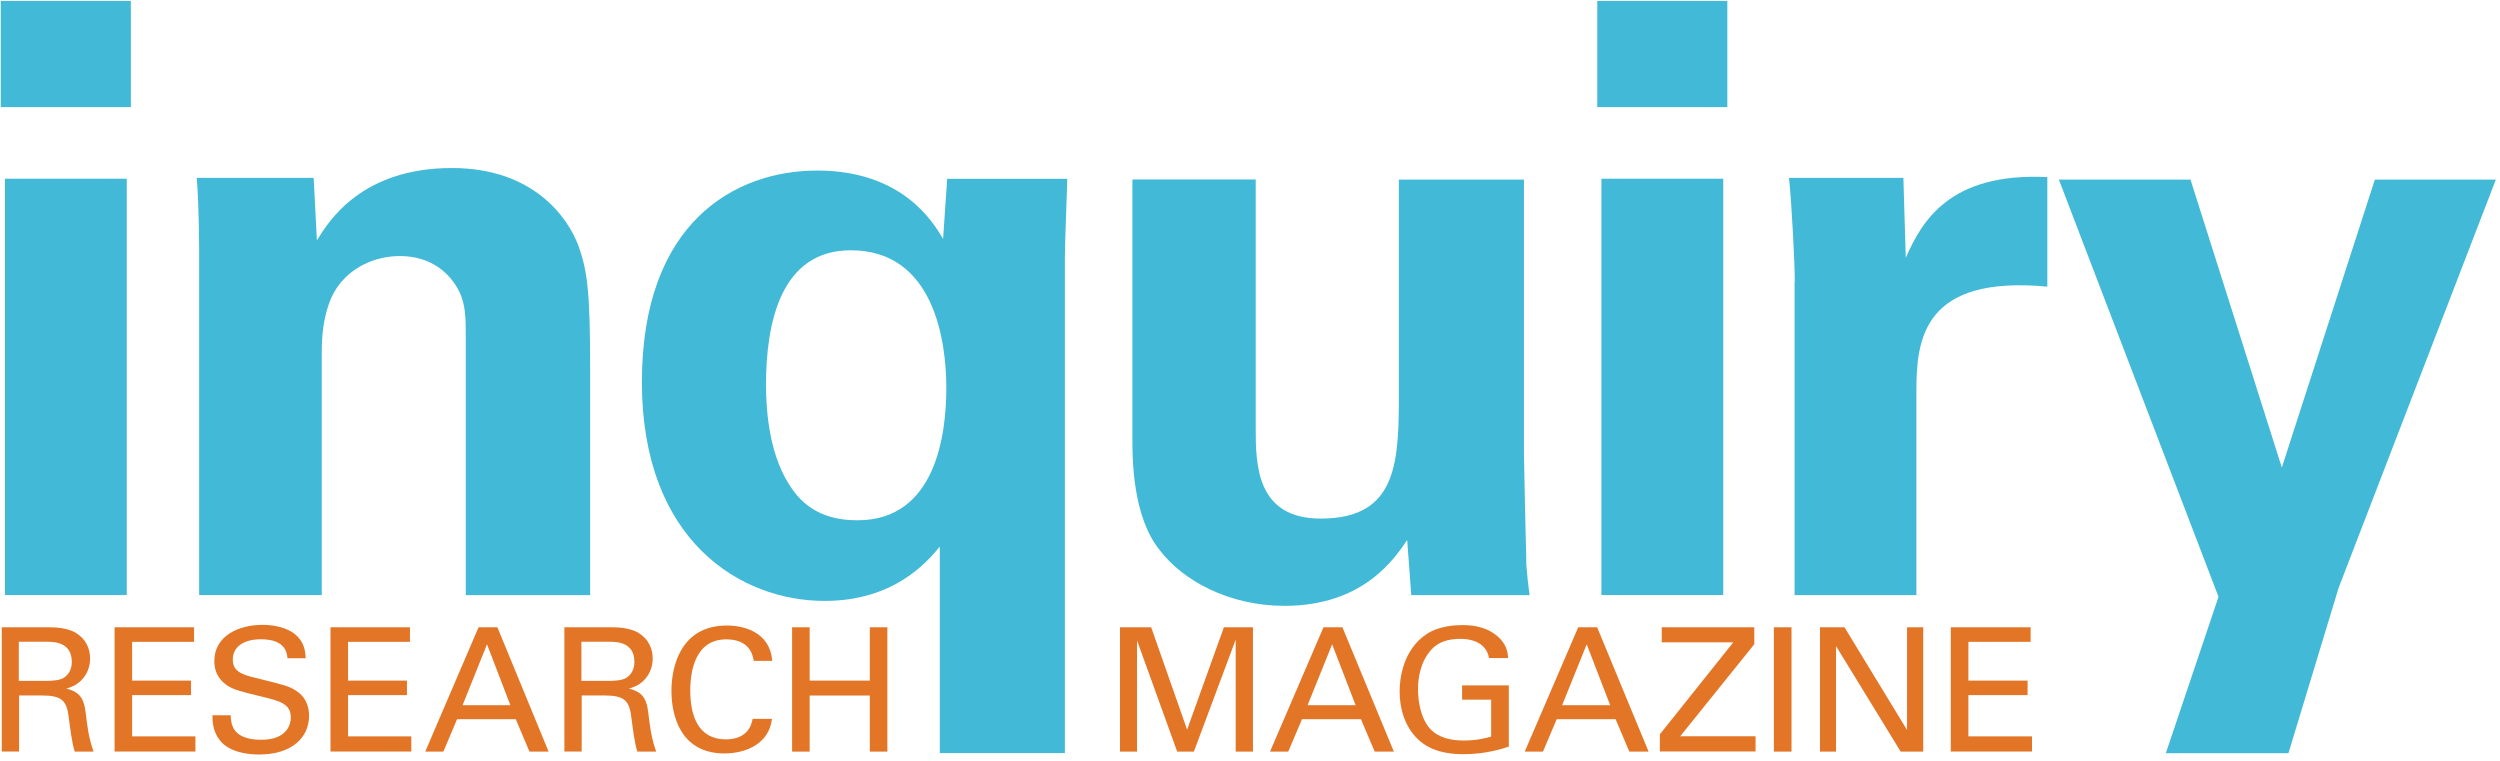
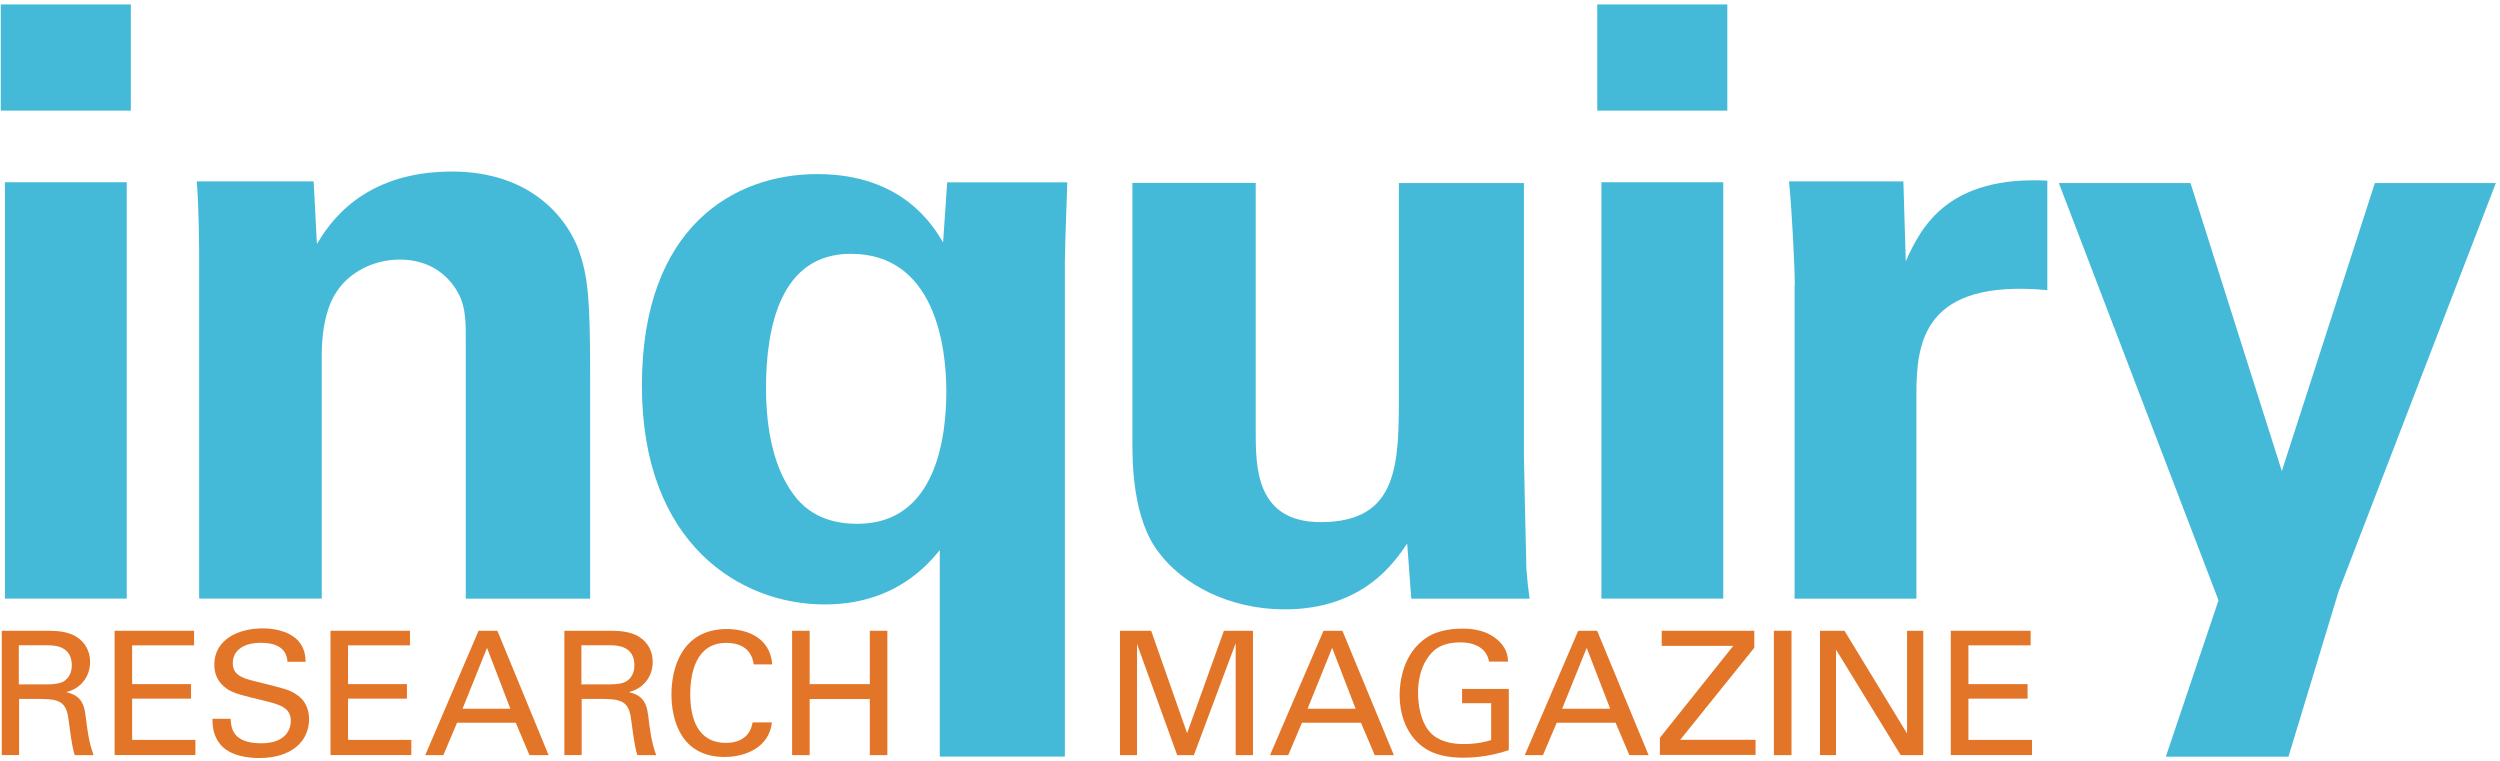
- <svg xmlns="http://www.w3.org/2000/svg" width="355px" height="108px" viewBox="0 0 355 108" version="1.1">
-   <defs />
-   <g id="Page-1" stroke="none" stroke-width="1" fill="none" fill-rule="evenodd">
-     <g id="inquiry-stacked">
-       <g id="Magazine" transform="translate(159, 88)" fill="#E37527">
-         <path d="M76.7,16.271 L87.124,3.212 L76.965,3.212 L76.965,1.071 L90.109,1.071 L90.109,3.482 L79.589,16.553 L90.29,16.553 L90.29,18.706 L76.7,18.706 L76.7,16.271 L76.7,16.271 Z" id="Shape" />
-         <path d="M92.89,1.071 L95.394,1.071 L95.394,18.729 L92.89,18.729 L92.89,1.071 L92.89,1.071 Z" id="Shape" />
-         <path d="M99.438,1.071 L102.917,1.071 L111.8,15.659 L111.8,1.071 L114.099,1.071 L114.099,18.729 L110.897,18.729 L101.713,3.741 L101.713,18.729 L99.438,18.729 L99.438,1.071 L99.438,1.071 L99.438,1.071 Z" id="Shape" />
-         <path d="M118.011,1.071 L129.35,1.071 L129.35,3.141 L120.515,3.141 L120.515,8.647 L128.917,8.647 L128.917,10.706 L120.515,10.706 L120.515,16.565 L129.543,16.565 L129.543,18.718 L118.011,18.718 L118.011,1.071 L118.011,1.071 L118.011,1.071 Z" id="Shape" />
-         <path d="M0.036,1.071 L4.466,1.071 L9.569,15.612 L14.794,1.071 L18.922,1.071 L18.922,18.729 L16.467,18.729 L16.467,2.835 L10.532,18.729 L8.161,18.729 L2.456,2.941 L2.456,18.729 L0.036,18.729 L0.036,1.071 L0.036,1.071 L0.036,1.071 Z" id="Shape" />
-         <path d="M28.937,1.071 L31.621,1.071 L38.928,18.729 L36.207,18.729 L34.257,14.129 L25.88,14.129 L23.93,18.729 L21.342,18.729 L28.937,1.071 L28.937,1.071 Z M26.674,12.141 L33.499,12.141 L30.165,3.494 L26.674,12.141 L26.674,12.141 Z" id="Shape" />
-         <path d="M52.445,5.471 C52.181,3.835 50.82,2.718 48.365,2.718 C46.656,2.718 45.235,3.153 44.284,4.212 C42.707,5.929 42.358,8.212 42.358,9.882 C42.358,11.376 42.671,13.882 44.019,15.424 C45.199,16.753 47.017,17.153 48.822,17.153 C50.881,17.153 52.169,16.765 52.746,16.588 L52.746,11.353 L48.618,11.353 L48.618,9.329 L55.25,9.329 L55.25,18.024 C54.203,18.365 51.904,19.094 48.822,19.094 C45.488,19.094 43.55,18.165 42.262,16.894 C40.493,15.129 39.746,12.671 39.746,10.176 C39.746,8.412 40.192,4.259 43.622,2.012 C45.392,0.847 47.751,0.765 48.642,0.765 C50.062,0.765 52.241,0.941 53.962,2.647 C55.033,3.753 55.106,4.765 55.154,5.447 L52.445,5.447 L52.445,5.471 Z" id="Shape" />
-         <path d="M65.108,1.071 L67.793,1.071 L75.099,18.729 L72.367,18.729 L70.417,14.129 L62.051,14.129 L60.101,18.729 L57.513,18.729 L65.108,1.071 L65.108,1.071 Z M62.821,12.141 L69.646,12.141 L66.312,3.494 L62.821,12.141 L62.821,12.141 Z" id="Shape" />
-       </g>
-       <g id="Research" transform="translate(0, 88)" fill="#E37527">
-         <path d="M0.252,1.071 L6.685,1.071 C7.608,1.071 9.489,1.071 10.807,1.894 C12.161,2.718 12.796,4.071 12.796,5.494 C12.796,6.741 12.317,7.847 11.526,8.624 C10.747,9.388 9.956,9.624 9.417,9.776 C11.13,10.212 11.909,10.976 12.161,13.176 C12.412,15.247 12.592,16.776 13.287,18.729 L10.615,18.729 C10.22,17.565 9.968,15.412 9.789,14.059 C9.489,11.482 8.866,10.753 5.847,10.753 L2.708,10.753 L2.708,18.718 L0.252,18.718 L0.252,1.071 L0.252,1.071 L0.252,1.071 Z M2.672,8.682 L6.614,8.682 C6.877,8.682 8.315,8.682 8.974,8.294 C9.321,8.094 10.196,7.471 10.196,6 C10.196,3.129 7.608,3.129 6.614,3.129 L2.672,3.129 L2.672,8.682 L2.672,8.682 L2.672,8.682 Z" id="Shape" />
-         <path d="M16.282,1.071 L27.557,1.071 L27.557,3.141 L18.762,3.141 L18.762,8.647 L27.125,8.647 L27.125,10.706 L18.762,10.706 L18.762,16.565 L27.748,16.565 L27.748,18.718 L16.27,18.718 L16.27,1.071 L16.282,1.071 L16.282,1.071 Z" id="Shape" />
-         <path d="M32.756,13.553 C32.804,14.765 32.948,17.047 37.094,17.047 C40.82,17.047 41.299,14.776 41.299,13.894 C41.299,11.918 39.682,11.529 37.177,10.918 C34.434,10.259 33.224,9.965 32.301,9.365 C30.827,8.388 30.432,7.071 30.432,5.882 C30.432,2.282 33.895,0.729 37.273,0.729 C38.459,0.729 40.88,0.929 42.317,2.459 C43.312,3.529 43.36,4.729 43.408,5.471 L40.82,5.471 C40.688,3.271 38.807,2.776 37.046,2.776 C34.554,2.776 33.056,3.882 33.056,5.647 C33.056,7.2 34.098,7.753 36.291,8.259 C40.58,9.329 41.047,9.424 42.09,10.118 C43.755,11.188 43.887,12.906 43.887,13.635 C43.887,16.765 41.395,19.141 36.794,19.141 C35.428,19.141 32.637,18.918 31.223,17.129 C30.204,15.835 30.168,14.424 30.168,13.565 L32.756,13.565 L32.756,13.553 Z" id="Shape" />
-         <path d="M46.93,1.071 L58.216,1.071 L58.216,3.141 L49.422,3.141 L49.422,8.647 L57.785,8.647 L57.785,10.706 L49.422,10.706 L49.422,16.565 L58.408,16.565 L58.408,18.718 L46.93,18.718 L46.93,1.071 L46.93,1.071 L46.93,1.071 Z" id="Shape" />
-         <path d="M67.957,1.071 L70.629,1.071 L77.901,18.729 L75.182,18.729 L73.241,14.129 L64.902,14.129 L62.961,18.729 L60.385,18.729 L67.957,1.071 L67.957,1.071 Z M65.681,12.141 L72.474,12.141 L69.155,3.494 L65.681,12.141 L65.681,12.141 Z" id="Shape" />
-         <path d="M80.142,1.071 L86.576,1.071 C87.498,1.071 89.379,1.071 90.697,1.894 C92.051,2.718 92.686,4.071 92.686,5.494 C92.686,6.741 92.207,7.847 91.416,8.624 C90.637,9.388 89.847,9.624 89.307,9.776 C91.021,10.212 91.799,10.976 92.051,13.176 C92.303,15.247 92.482,16.776 93.177,18.729 L90.505,18.729 C90.11,17.565 89.858,15.412 89.679,14.059 C89.379,11.482 88.756,10.753 85.737,10.753 L82.598,10.753 L82.598,18.718 L80.142,18.718 L80.142,1.071 L80.142,1.071 L80.142,1.071 Z M82.562,8.682 L86.504,8.682 C86.779,8.682 88.205,8.682 88.864,8.294 C89.212,8.094 90.086,7.471 90.086,6 C90.086,3.129 87.498,3.129 86.504,3.129 L82.562,3.129 L82.562,8.682 L82.562,8.682 L82.562,8.682 Z" id="Shape" />
-         <path d="M107.027,5.847 C106.932,5.235 106.596,2.788 103.134,2.788 C98.796,2.788 98.018,7.141 98.018,10.071 C98.018,13.388 98.988,16.988 103.098,16.988 C104.188,16.988 105.242,16.718 105.997,15.941 C106.644,15.259 106.788,14.494 106.872,14.082 L109.615,14.082 C109.232,17.553 105.985,18.988 102.882,18.988 C96.568,18.988 95.346,13.518 95.346,10.094 C95.346,6.388 96.82,0.824 103.217,0.824 C105.757,0.824 109.34,1.824 109.663,5.847 L107.027,5.847 L107.027,5.847 L107.027,5.847 Z" id="Shape" />
-         <path d="M114.971,1.071 L114.971,8.647 L123.513,8.647 L123.513,1.071 L126.006,1.071 L126.006,18.729 L123.513,18.729 L123.513,10.765 L114.971,10.765 L114.971,18.729 L112.479,18.729 L112.479,1.071 L114.971,1.071 L114.971,1.071 Z" id="Shape" />
-       </g>
-       <g id="Inquiry" fill="#42B9D7">
-         <path d="M0.11,0.13 L18.58,0.13 L18.58,15.21 L0.11,15.21 L0.11,0.13 L0.11,0.13 Z M0.7,25.38 L18,25.38 L18,84.5 L0.7,84.5 L0.7,25.38 L0.7,25.38 Z" id="Shape" />
-         <path d="M28.28,36.02 C28.28,35.78 28.28,29.36 27.94,25.26 L44.54,25.26 L45,34.14 C46.64,31.45 51.31,23.86 64.17,23.86 C75.73,23.86 80.65,30.87 82.16,34.96 C83.45,38.58 83.8,41.62 83.8,52.61 L83.8,84.51 L66.14,84.51 L66.14,47.81 C66.14,45.36 66.14,43.25 65.2,41.38 C63.92,38.81 61.23,36.36 56.79,36.36 C53.05,36.36 49.66,38.11 47.8,40.92 C46.75,42.44 45.69,45.36 45.69,49.91 L45.69,84.5 L28.28,84.5 L28.28,36.02 L28.28,36.02 Z" id="Shape" />
-         <path d="M151.55,25.38 C151.55,26.43 151.21,34.37 151.21,36.72 L151.21,106.94 L133.45,106.94 L133.45,77.62 C131.7,79.73 127.02,85.33 117.09,85.33 C105.17,85.33 91.15,76.8 91.15,54.25 C91.15,31.58 104.36,24.22 116.04,24.22 C128.19,24.22 132.52,31.59 133.92,33.92 L134.5,25.39 L151.55,25.39 L151.55,25.38 L151.55,25.38 Z M112.65,69.67 C115.34,73.41 119.31,73.88 121.76,73.88 C132.98,73.88 134.38,61.49 134.38,55.07 C134.38,48.65 132.74,35.54 120.81,35.54 C110.87,35.54 108.77,45.82 108.77,54.71 C108.79,58.57 109.26,65.11 112.65,69.67 L112.65,69.67 Z" id="Shape" />
-         <path d="M178.31,25.5 L178.31,60.67 C178.31,65.81 178.31,73.64 187.54,73.64 C198.64,73.64 198.64,65.35 198.64,55.29 L198.64,25.5 L216.4,25.5 L216.4,64.41 C216.64,77.15 216.74,78.66 216.74,80.19 C216.86,81.82 216.98,82.88 217.2,84.51 L200.4,84.51 L199.82,76.68 C198.07,79.25 193.63,86.03 182.41,86.03 C174.46,86.03 167.92,82.41 164.65,78.08 C160.8,73.28 160.8,65.11 160.8,62.18 L160.8,25.48 L178.33,25.48 L178.33,25.5 L178.31,25.5 Z" id="Shape" />
-         <path d="M226.81,0.13 L245.28,0.13 L245.28,15.21 L226.81,15.21 L226.81,0.13 L226.81,0.13 Z M227.4,25.38 L244.7,25.38 L244.7,84.5 L227.4,84.5 L227.4,25.38 L227.4,25.38 Z" id="Shape" />
-         <path d="M254.86,39.98 C254.86,37.17 254.4,28.64 254.04,25.26 L270.28,25.26 L270.62,36.6 C272.85,31.58 276.7,24.45 290.72,25.15 L290.72,40.7 C273.19,39.07 272.13,48.07 272.13,55.42 L272.13,84.51 L254.83,84.51 L254.83,39.98 L254.86,39.98 L254.86,39.98 Z" id="Shape" />
-         <path d="M311.05,25.5 L324.02,66.39 L337.23,25.5 L354.41,25.5 L332.09,83.46 L324.96,106.95 L307.55,106.95 L315.03,84.75 L292.36,25.5 L311.05,25.5 L311.05,25.5 Z" id="Shape" />
-       </g>
+ <svg xmlns="http://www.w3.org/2000/svg" version="1.1" id="Layer_1" x="0px" y="0px" width="355px" height="108px" viewBox="0 0 355 108" enable-background="new 0 0 355 108" xml:space="preserve">
+   <g id="inquiry-stacked">
+     <g id="Magazine" transform="translate(159, 88)">
+       <path id="Shape" fill="#E37528" d="M76.7,16.771L87.124,3.712H76.965V1.57h13.145v2.412l-10.521,13.07H90.29v2.153H76.7V16.771    L76.7,16.771z" />
+       <path id="Shape_1_" fill="#E37528" d="M92.89,1.57h2.504v17.659H92.89V1.57L92.89,1.57z" />
+       <path id="Shape_2_" fill="#E37528" d="M99.438,1.57h3.479l8.884,14.588V1.57h2.3v17.659h-3.202l-9.185-14.988v14.988h-2.275V1.57    L99.438,1.57L99.438,1.57z" />
+       <path id="Shape_3_" fill="#E37528" d="M118.012,1.57h11.338v2.07h-8.835v5.506h8.401v2.06h-8.401v5.858h9.028v2.153h-11.531V1.57    L118.012,1.57L118.012,1.57z" />
+       <path id="Shape_4_" fill="#E37528" d="M0.036,1.57h4.43l5.104,14.541L14.793,1.57h4.129v17.659h-2.456V3.336l-5.935,15.894H8.161    L2.456,3.441v15.788H0.036V1.57L0.036,1.57L0.036,1.57z" />
+       <path id="Shape_5_" fill="#E37528" d="M28.938,1.57h2.684l7.307,17.659h-2.721l-1.949-4.601h-8.379l-1.949,4.601h-2.588    L28.938,1.57L28.938,1.57z M26.674,12.641h6.825l-3.334-8.646L26.674,12.641L26.674,12.641z" />
+       <path id="Shape_6_" fill="#E37528" d="M52.445,5.971c-0.265-1.635-1.625-2.753-4.08-2.753c-1.709,0-3.13,0.435-4.081,1.494    c-1.577,1.718-1.926,4-1.926,5.671c0,1.494,0.313,4,1.661,5.541c1.18,1.329,2.997,1.729,4.803,1.729    c2.059,0,3.346-0.388,3.924-0.564v-5.234h-4.129V9.83h6.633v8.693c-1.047,0.342-3.346,1.07-6.428,1.07    c-3.334,0-5.272-0.93-6.561-2.199c-1.77-1.766-2.516-4.225-2.516-6.719c0-1.764,0.445-5.917,3.876-8.164    c1.77-1.164,4.129-1.247,5.02-1.247c1.421,0,3.599,0.177,5.32,1.882c1.071,1.106,1.144,2.118,1.192,2.801h-2.709V5.971z" />
+       <path id="Shape_7_" fill="#E37528" d="M65.108,1.57h2.685L75.1,19.229h-2.732l-1.951-4.601h-8.365l-1.949,4.601h-2.588    L65.108,1.57L65.108,1.57z M62.821,12.641h6.825l-3.334-8.646L62.821,12.641L62.821,12.641z" />
+     </g>
+     <g id="Research" transform="translate(0, 88)">
+       <path id="Shape_8_" fill="#E37528" d="M0.251,1.57h6.434c0.922,0,2.804,0,4.122,0.824c1.354,0.823,1.989,2.176,1.989,3.6    c0,1.247-0.479,2.354-1.27,3.129c-0.779,0.766-1.569,1-2.109,1.153c1.713,0.436,2.492,1.2,2.744,3.399    c0.252,2.071,0.432,3.601,1.126,5.554h-2.672c-0.396-1.165-0.647-3.317-0.827-4.671c-0.299-2.576-0.922-3.306-3.942-3.306H2.708    v7.965H0.251V1.57L0.251,1.57L0.251,1.57z M2.672,9.182h3.942c0.263,0,1.701,0,2.36-0.388c0.348-0.2,1.222-0.823,1.222-2.294    c0-2.871-2.588-2.871-3.582-2.871H2.672V9.182L2.672,9.182L2.672,9.182z" />
+       <path id="Shape_9_" fill="#E37528" d="M16.282,1.57h11.274v2.07h-8.794v5.506h8.363v2.06h-8.363v5.858h8.986v2.153H16.271V1.57    H16.282L16.282,1.57z" />
+       <path id="Shape_10_" fill="#E37528" d="M32.756,14.053c0.048,1.212,0.192,3.494,4.337,3.494c3.726,0,4.205-2.271,4.205-3.152    c0-1.977-1.617-2.365-4.122-2.977c-2.744-0.659-3.954-0.953-4.876-1.553c-1.474-0.977-1.869-2.295-1.869-3.482    c0-3.601,3.462-5.153,6.841-5.153c1.186,0,3.606,0.2,5.044,1.729c0.995,1.07,1.042,2.271,1.09,3.012H40.82    c-0.132-2.2-2.013-2.694-3.774-2.694c-2.492,0-3.99,1.106-3.99,2.87c0,1.554,1.042,2.106,3.235,2.612    c4.289,1.071,4.756,1.165,5.799,1.858c1.665,1.071,1.797,2.789,1.797,3.518c0,3.13-2.492,5.506-7.093,5.506    c-1.366,0-4.157-0.223-5.571-2.012c-1.018-1.293-1.054-2.705-1.054-3.564h2.588V14.053z" />
+       <path id="Shape_11_" fill="#E37528" d="M46.93,1.57h11.286v2.07h-8.794v5.506h8.363v2.06h-8.363v5.858h8.986v2.153H46.93V1.57    L46.93,1.57L46.93,1.57z" />
+       <path id="Shape_12_" fill="#E37528" d="M67.957,1.57h2.672l7.272,17.659h-2.72l-1.941-4.601h-8.339l-1.941,4.601h-2.576    L67.957,1.57L67.957,1.57z M65.681,12.641h6.793l-3.318-8.646L65.681,12.641L65.681,12.641z" />
+       <path id="Shape_13_" fill="#E37528" d="M80.142,1.57h6.434c0.922,0,2.804,0,4.122,0.824c1.354,0.823,1.989,2.176,1.989,3.6    c0,1.247-0.479,2.354-1.27,3.129c-0.779,0.766-1.569,1-2.109,1.153c1.713,0.436,2.492,1.2,2.744,3.399    c0.251,2.071,0.431,3.601,1.126,5.554h-2.672c-0.396-1.165-0.647-3.317-0.827-4.671c-0.299-2.576-0.922-3.306-3.942-3.306h-3.139    v7.965h-2.457V1.57L80.142,1.57L80.142,1.57z M82.562,9.182h3.942c0.275,0,1.701,0,2.36-0.388c0.347-0.2,1.222-0.823,1.222-2.294    c0-2.871-2.588-2.871-3.582-2.871h-3.942V9.182L82.562,9.182L82.562,9.182z" />
+       <path id="Shape_14_" fill="#E37528" d="M107.027,6.348c-0.096-0.612-0.431-3.06-3.894-3.06c-4.337,0-5.116,4.353-5.116,7.282    c0,3.318,0.971,6.918,5.08,6.918c1.09,0,2.145-0.271,2.899-1.047c0.647-0.683,0.791-1.447,0.875-1.859h2.744    c-0.383,3.471-3.63,4.906-6.733,4.906c-6.314,0-7.536-5.471-7.536-8.895c0-3.705,1.474-9.27,7.872-9.27    c2.54,0,6.123,1,6.446,5.023H107.027L107.027,6.348L107.027,6.348z" />
+       <path id="Shape_15_" fill="#E37528" d="M114.971,1.57v7.576h8.543V1.57h2.492v17.659h-2.492v-7.965h-8.543v7.965h-2.492V1.57    H114.971L114.971,1.57z" />
+     </g>
+     <g id="Inquiry">
+       <path id="Shape_16_" fill="#44BAD8" d="M0.11,0.63h18.47v15.08H0.11V0.63L0.11,0.63z M0.7,25.88H18V85H0.7V25.88L0.7,25.88z" />
+       <path id="Shape_17_" fill="#44BAD8" d="M28.28,36.52c0-0.24,0-6.66-0.34-10.76h16.6L45,34.64c1.64-2.69,6.31-10.28,19.17-10.28    c11.56,0,16.48,7.01,17.99,11.1c1.29,3.62,1.64,6.66,1.64,17.65v31.9H66.14v-36.7c0-2.45,0-4.56-0.94-6.43    c-1.28-2.57-3.97-5.02-8.41-5.02c-3.74,0-7.13,1.75-8.99,4.56c-1.05,1.52-2.11,4.44-2.11,8.99V85H28.28V36.52L28.28,36.52z" />
+       <path id="Shape_18_" fill="#44BAD8" d="M151.55,25.88c0,1.05-0.34,8.99-0.34,11.34v70.219h-17.76V78.12    c-1.75,2.11-6.43,7.71-16.36,7.71c-11.92,0-25.94-8.53-25.94-31.08c0-22.67,13.21-30.03,24.89-30.03c12.15,0,16.48,7.37,17.88,9.7    l0.58-8.53h17.05V25.88L151.55,25.88z M112.65,70.17c2.69,3.74,6.66,4.21,9.11,4.21c11.22,0,12.62-12.39,12.62-18.81    c0-6.42-1.64-19.53-13.57-19.53c-9.94,0-12.04,10.28-12.04,19.17C108.79,59.07,109.26,65.609,112.65,70.17L112.65,70.17z" />
+       <path id="Shape_19_" fill="#44BAD8" d="M178.311,26v35.17c0,5.141,0,12.971,9.229,12.971c11.101,0,11.101-8.291,11.101-18.351V26    h17.76v38.91c0.24,12.74,0.34,14.25,0.34,15.779c0.119,1.631,0.24,2.69,0.46,4.32h-16.8l-0.58-7.83    c-1.75,2.57-6.19,9.35-17.41,9.35c-7.95,0-14.49-3.619-17.76-7.949c-3.85-4.801-3.85-12.971-3.85-15.9v-36.7h17.53V26H178.311z" />
+       <path id="Shape_20_" fill="#44BAD8" d="M226.811,0.63h18.469v15.08h-18.469V0.63L226.811,0.63z M227.4,25.88h17.3V85h-17.3V25.88    L227.4,25.88z" />
+       <path id="Shape_21_" fill="#44BAD8" d="M254.859,40.48c0-2.81-0.459-11.34-0.819-14.72h16.239l0.341,11.34    c2.229-5.02,6.08-12.15,20.101-11.45V41.2c-17.531-1.63-18.591,7.37-18.591,14.72v29.09h-17.3V40.48H254.859L254.859,40.48z" />
+       <path id="Shape_22_" fill="#44BAD8" d="M311.05,26l12.97,40.891L337.23,26h17.18l-22.32,57.96l-7.13,23.49h-17.41l7.479-22.2    L292.359,26H311.05L311.05,26z" />
    </g>
  </g>
</svg>
